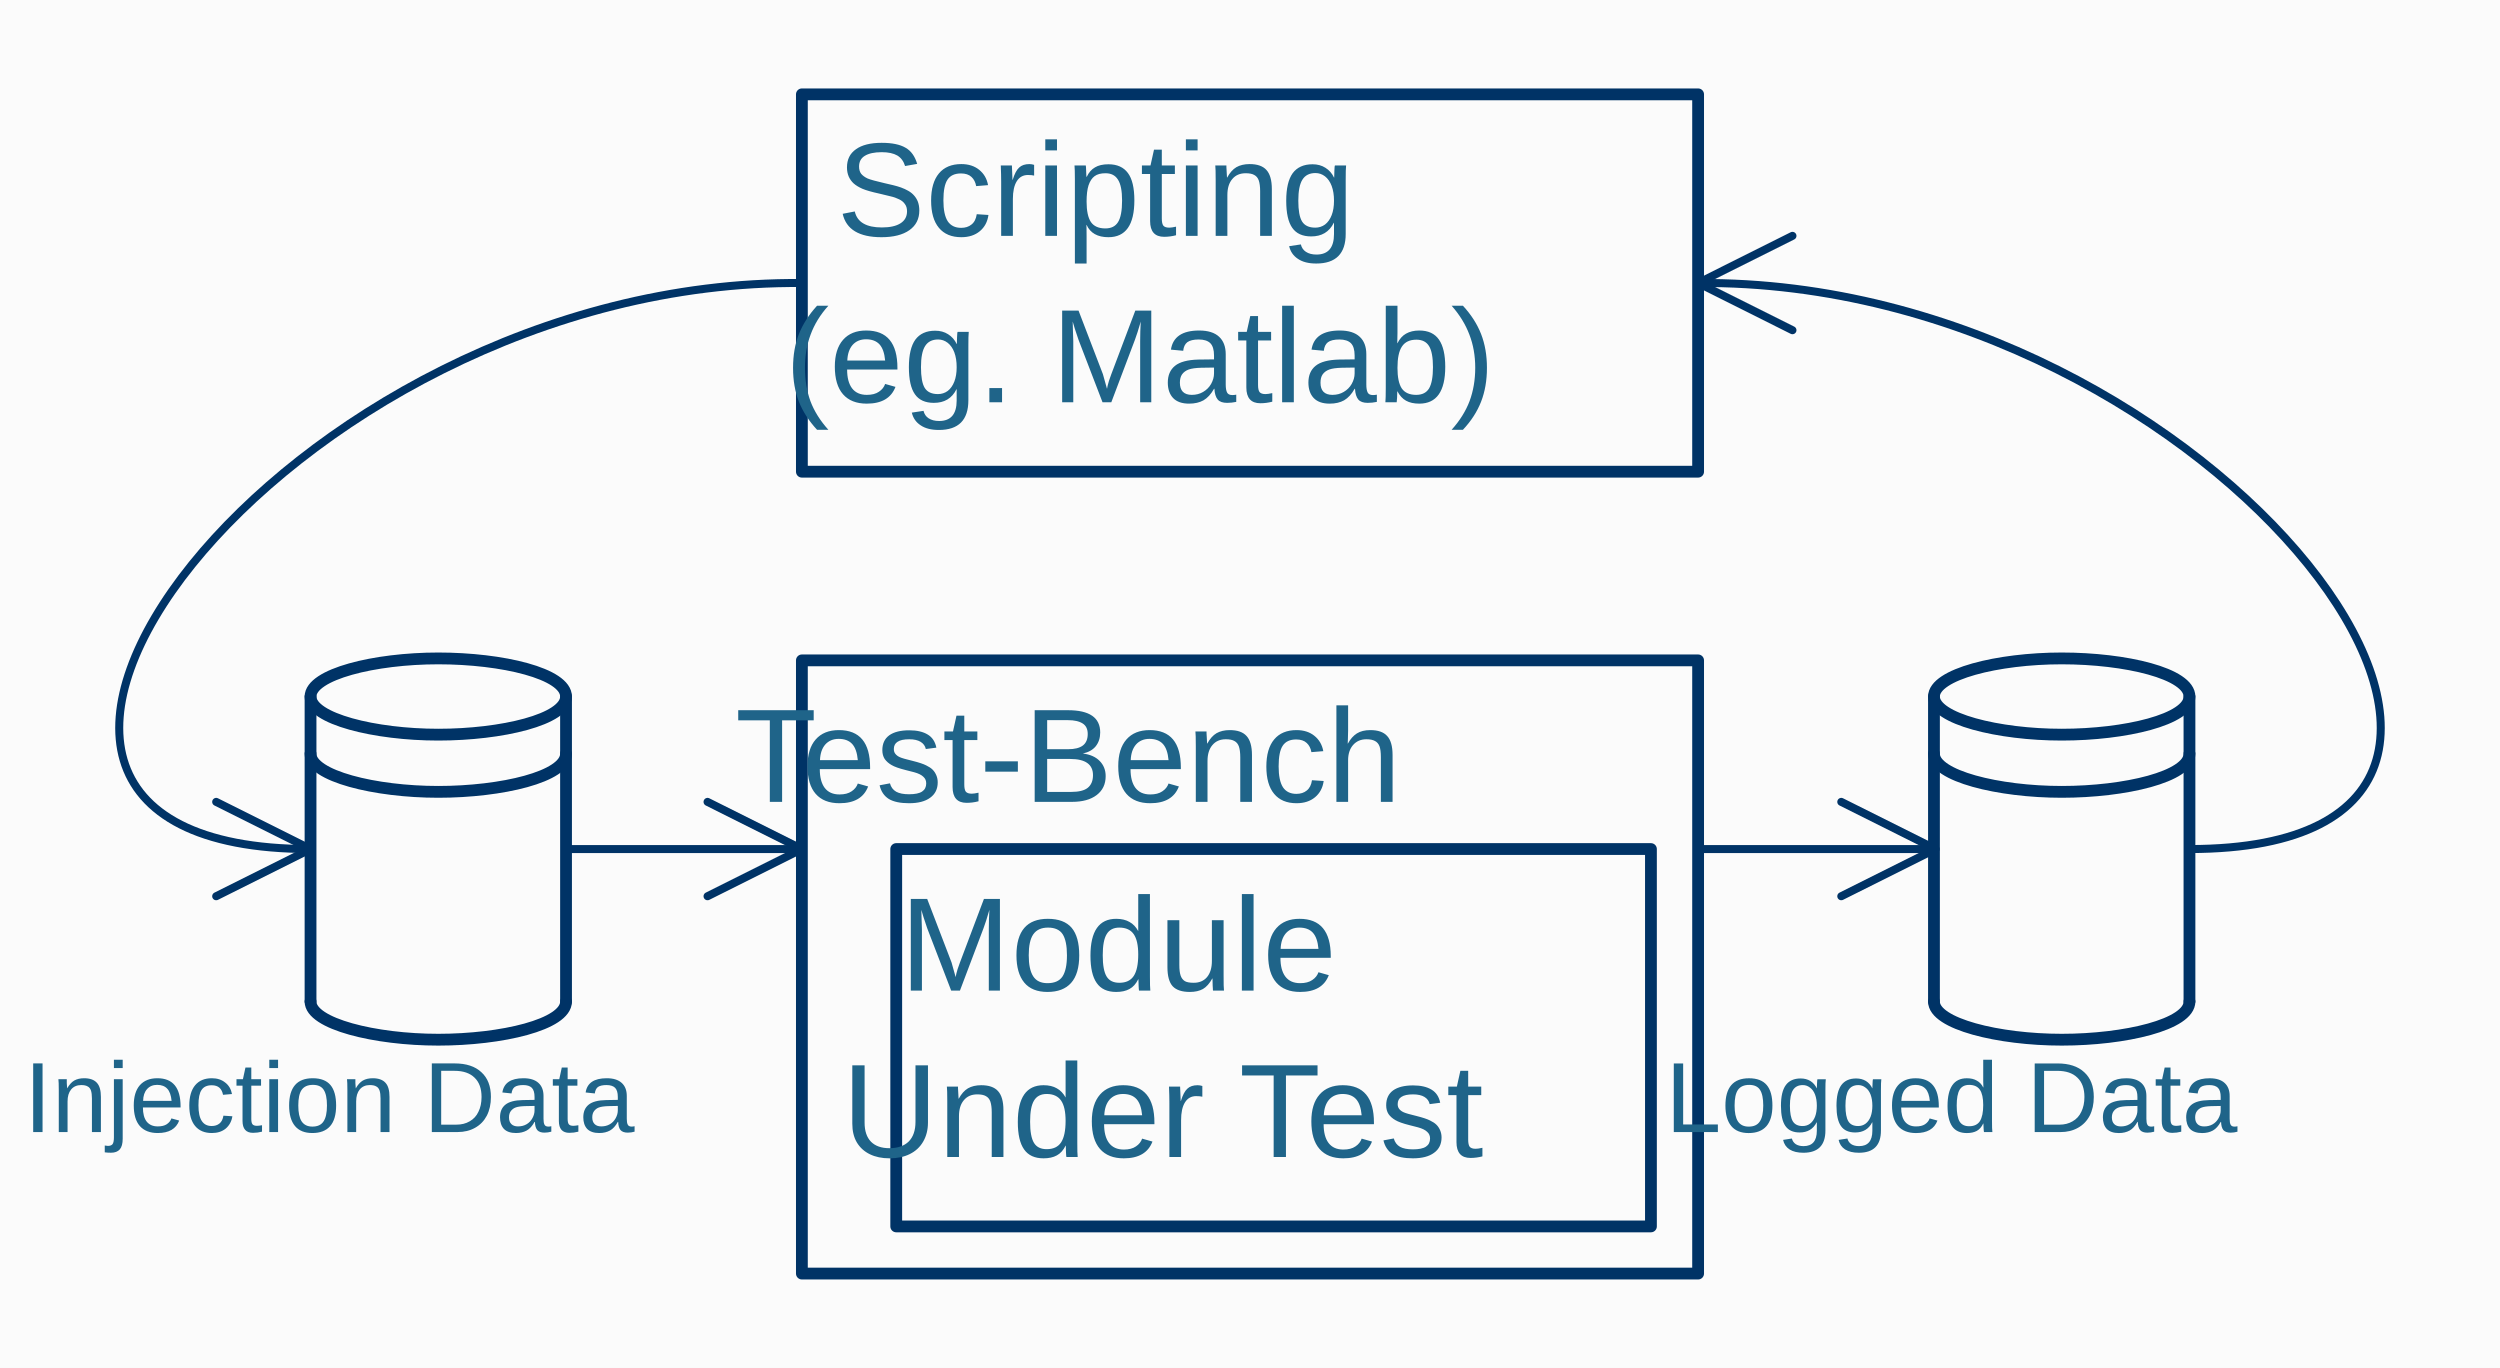
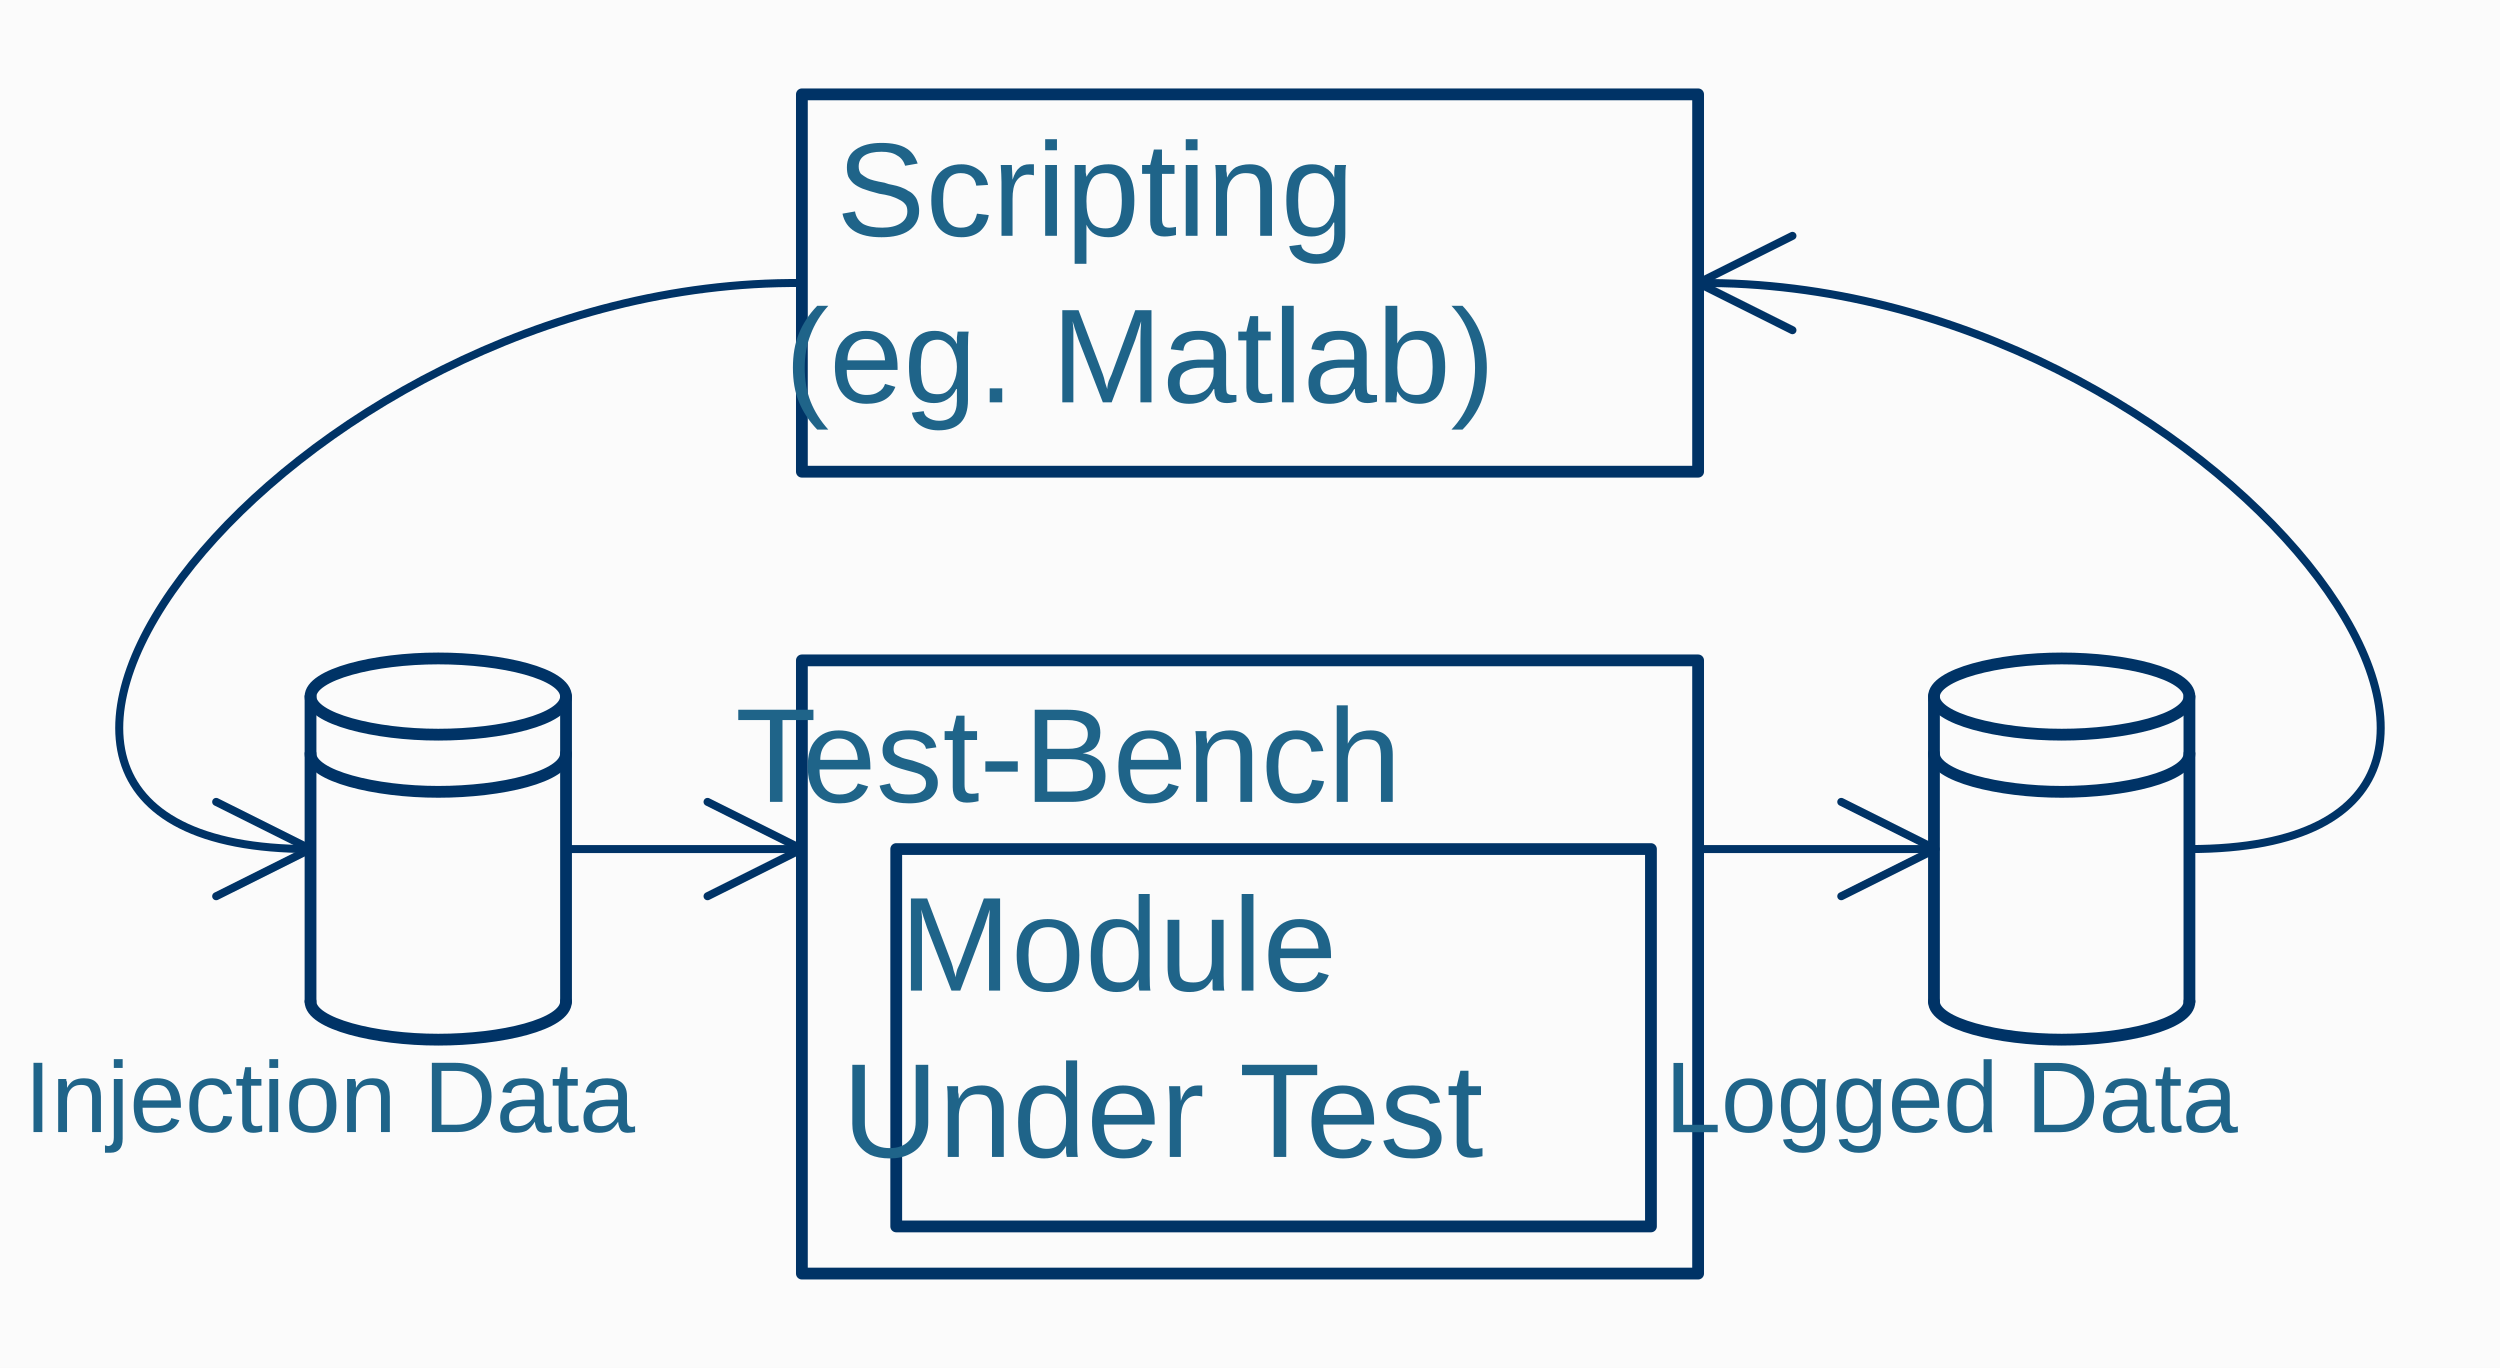
- <svg xmlns="http://www.w3.org/2000/svg" width="200.315" height="109.606" id="svg2" version="1.1">
+ <svg xmlns="http://www.w3.org/2000/svg" width="53mm" height="29mm" id="svg2" version="1.1" viewBox="0 0 53 29">
  <defs id="defs4">
    </defs>
  <g id="layer4" transform="translate(-285.3683,-514.4882)">
-     <rect style="fill:#ffffff;fill-opacity:0.75" id="rect1" width="200.315" height="109.606" x="285.368" y="514.488" />
+     <rect style="fill:#ffffff;fill-opacity:0.75;stroke-width:0.265" id="rect1" width="52.999" height="29" x="285.368" y="514.488" />
  </g>
  <g id="layer1" transform="translate(-186.487,172.5921)">
-     <rect style="fill:none;stroke:#003366;stroke-width:0.945;stroke-linecap:round;stroke-linejoin:round;stroke-miterlimit:4;stroke-dasharray:none;stroke-dashoffset:0;stroke-opacity:1" id="rect3887-9-2" width="71.811" height="49.134" x="250.739" y="-119.679" />
-     <path style="fill:none;stroke:#003366;stroke-width:0.945;stroke-linecap:round;stroke-linejoin:round;stroke-miterlimit:4;stroke-dasharray:none;stroke-dashoffset:0;stroke-opacity:1" d="m 211.369,-116.781 v 24.441" id="path4029" />
-     <path style="fill:none;stroke:#003366;stroke-width:0.945;stroke-linecap:round;stroke-linejoin:round;stroke-miterlimit:4;stroke-dasharray:none;stroke-dashoffset:0;stroke-opacity:1" d="m 231.841,-116.781 v 24.441" id="path4031" />
-     <path id="path4053" d="M 250.739,-104.561 H 231.841" style="fill:none;stroke:#003366;stroke-width:0.643;stroke-linecap:round;stroke-linejoin:round;stroke-miterlimit:4;stroke-dasharray:none;stroke-dashoffset:0;stroke-opacity:1" />
-     <path id="path4766" d="m 211.369,-112.198 c 0,1.785 5.174,3.055 10.236,3.055 5.063,0 10.236,-1.209 10.236,-3.055" style="fill:none;stroke:#003366;stroke-width:0.945;stroke-linecap:round;stroke-linejoin:round;stroke-miterlimit:4;stroke-dasharray:none;stroke-dashoffset:0;stroke-opacity:1" />
-     <path style="fill:none;stroke:#003366;stroke-width:0.945;stroke-linecap:round;stroke-linejoin:round;stroke-miterlimit:4;stroke-dasharray:none;stroke-dashoffset:0;stroke-opacity:1" d="m 211.369,-116.781 c 0,1.785 5.174,3.055 10.236,3.055 5.063,0 10.236,-1.209 10.236,-3.055 0,-1.846 -5.118,-3.055 -10.236,-3.055 -5.118,0 -10.236,1.27 -10.236,3.055 z" id="path4768" />
-     <path style="fill:none;stroke:#003366;stroke-width:0.945;stroke-linecap:round;stroke-linejoin:round;stroke-miterlimit:4;stroke-dasharray:none;stroke-dashoffset:0;stroke-opacity:1" d="m 211.369,-92.34 c 0,1.785 5.174,3.055 10.236,3.055 5.063,0 10.236,-1.209 10.236,-3.055" id="path4770" />
-     <path style="opacity:1;fill:none;fill-opacity:1;stroke:#003366;stroke-width:0.643;stroke-linecap:round;stroke-linejoin:round;stroke-miterlimit:4;stroke-dasharray:none;stroke-dashoffset:0;stroke-opacity:1" d="m 243.18,-108.34 7.559,3.78 -7.559,3.78" id="path4258" />
-     <rect y="-104.561" x="258.298" height="30.236" width="60.472" id="rect4312" style="fill:none;stroke:#003366;stroke-width:0.945;stroke-linecap:round;stroke-linejoin:round;stroke-miterlimit:4;stroke-dasharray:none;stroke-dashoffset:0;stroke-opacity:1" />
-     <path style="fill:none;stroke:#003366;stroke-width:0.945;stroke-linecap:round;stroke-linejoin:round;stroke-miterlimit:4;stroke-dasharray:none;stroke-dashoffset:0;stroke-opacity:1" d="m 341.448,-116.781 v 24.441" id="path4029-4" />
-     <path style="fill:none;stroke:#003366;stroke-width:0.945;stroke-linecap:round;stroke-linejoin:round;stroke-miterlimit:4;stroke-dasharray:none;stroke-dashoffset:0;stroke-opacity:1" d="m 361.92,-116.781 v 24.441" id="path4031-3" />
-     <path id="path4766-7" d="m 341.448,-112.198 c 0,1.785 5.174,3.055 10.236,3.055 5.063,0 10.236,-1.209 10.236,-3.055" style="fill:none;stroke:#003366;stroke-width:0.945;stroke-linecap:round;stroke-linejoin:round;stroke-miterlimit:4;stroke-dasharray:none;stroke-dashoffset:0;stroke-opacity:1" />
-     <path style="fill:none;stroke:#003366;stroke-width:0.945;stroke-linecap:round;stroke-linejoin:round;stroke-miterlimit:4;stroke-dasharray:none;stroke-dashoffset:0;stroke-opacity:1" d="m 341.448,-116.781 c 0,1.785 5.174,3.055 10.236,3.055 5.063,0 10.236,-1.209 10.236,-3.055 0,-1.846 -5.118,-3.055 -10.236,-3.055 -5.118,0 -10.236,1.27 -10.236,3.055 z" id="path4768-1" />
-     <path style="fill:none;stroke:#003366;stroke-width:0.945;stroke-linecap:round;stroke-linejoin:round;stroke-miterlimit:4;stroke-dasharray:none;stroke-dashoffset:0;stroke-opacity:1" d="m 341.448,-92.34 c 0,1.785 5.174,3.055 10.236,3.055 5.063,0 10.236,-1.209 10.236,-3.055" id="path4770-8" />
-     <text xml:space="preserve" style="font-style:normal;font-variant:normal;font-weight:normal;font-stretch:normal;font-size:12.8px;line-height:0%;font-family:Arial;-inkscape-font-specification:Arial;text-align:center;letter-spacing:0px;word-spacing:0px;text-anchor:middle;fill:#1f6489;fill-opacity:1;stroke:none;stroke-width:1.067" x="351.746" y="-81.883" id="text3889-4-4-1-8">
-       <tspan x="351.746" y="-81.883" id="tspan4262-3-9" style="font-size:8px;line-height:1.25;stroke-width:1.067">Logged Data</tspan>
+     <rect style="fill:none;stroke:#003366;stroke-width:0.25;stroke-linecap:round;stroke-linejoin:round;stroke-miterlimit:4;stroke-dasharray:none;stroke-dashoffset:0;stroke-opacity:1" id="rect3887-9-2" width="19" height="13" x="203.487" y="-158.592" />
+     <path style="fill:none;stroke:#003366;stroke-width:0.25;stroke-linecap:round;stroke-linejoin:round;stroke-miterlimit:4;stroke-dasharray:none;stroke-dashoffset:0;stroke-opacity:1" d="m 193.07,-157.825 v 6.467" id="path4029" />
+     <path style="fill:none;stroke:#003366;stroke-width:0.25;stroke-linecap:round;stroke-linejoin:round;stroke-miterlimit:4;stroke-dasharray:none;stroke-dashoffset:0;stroke-opacity:1" d="m 198.487,-157.825 v 6.467" id="path4031" />
+     <path id="path4053" d="m 203.487,-154.592 h -5" style="fill:none;stroke:#003366;stroke-width:0.17;stroke-linecap:round;stroke-linejoin:round;stroke-miterlimit:4;stroke-dasharray:none;stroke-dashoffset:0;stroke-opacity:1" />
+     <path id="path4766" d="m 193.07,-156.613 c 0,0.472 1.369,0.808 2.708,0.808 1.339,0 2.708,-0.32 2.708,-0.808" style="fill:none;stroke:#003366;stroke-width:0.25;stroke-linecap:round;stroke-linejoin:round;stroke-miterlimit:4;stroke-dasharray:none;stroke-dashoffset:0;stroke-opacity:1" />
+     <path style="fill:none;stroke:#003366;stroke-width:0.25;stroke-linecap:round;stroke-linejoin:round;stroke-miterlimit:4;stroke-dasharray:none;stroke-dashoffset:0;stroke-opacity:1" d="m 193.07,-157.825 c 0,0.472 1.369,0.808 2.708,0.808 1.339,0 2.708,-0.32 2.708,-0.808 0,-0.488 -1.354,-0.808 -2.708,-0.808 -1.354,0 -2.708,0.336 -2.708,0.808 z" id="path4768" />
+     <path style="fill:none;stroke:#003366;stroke-width:0.25;stroke-linecap:round;stroke-linejoin:round;stroke-miterlimit:4;stroke-dasharray:none;stroke-dashoffset:0;stroke-opacity:1" d="m 193.07,-151.359 c 0,0.472 1.369,0.808 2.708,0.808 1.339,0 2.708,-0.32 2.708,-0.808" id="path4770" />
+     <path style="opacity:1;fill:none;fill-opacity:1;stroke:#003366;stroke-width:0.17;stroke-linecap:round;stroke-linejoin:round;stroke-miterlimit:4;stroke-dasharray:none;stroke-dashoffset:0;stroke-opacity:1" d="m 201.487,-155.592 2,1 -2,1" id="path4258" />
+     <rect y="-154.592" x="205.487" height="8" width="16" id="rect4312" style="fill:none;stroke:#003366;stroke-width:0.25;stroke-linecap:round;stroke-linejoin:round;stroke-miterlimit:4;stroke-dasharray:none;stroke-dashoffset:0;stroke-opacity:1" />
+     <path style="fill:none;stroke:#003366;stroke-width:0.25;stroke-linecap:round;stroke-linejoin:round;stroke-miterlimit:4;stroke-dasharray:none;stroke-dashoffset:0;stroke-opacity:1" d="m 227.487,-157.825 v 6.467" id="path4029-4" />
+     <path style="fill:none;stroke:#003366;stroke-width:0.25;stroke-linecap:round;stroke-linejoin:round;stroke-miterlimit:4;stroke-dasharray:none;stroke-dashoffset:0;stroke-opacity:1" d="m 232.903,-157.825 v 6.467" id="path4031-3" />
+     <path id="path4766-7" d="m 227.487,-156.613 c 0,0.472 1.369,0.808 2.708,0.808 1.339,0 2.708,-0.32 2.708,-0.808" style="fill:none;stroke:#003366;stroke-width:0.25;stroke-linecap:round;stroke-linejoin:round;stroke-miterlimit:4;stroke-dasharray:none;stroke-dashoffset:0;stroke-opacity:1" />
+     <path style="fill:none;stroke:#003366;stroke-width:0.25;stroke-linecap:round;stroke-linejoin:round;stroke-miterlimit:4;stroke-dasharray:none;stroke-dashoffset:0;stroke-opacity:1" d="m 227.487,-157.825 c 0,0.472 1.369,0.808 2.708,0.808 1.339,0 2.708,-0.32 2.708,-0.808 0,-0.488 -1.354,-0.808 -2.708,-0.808 -1.354,0 -2.708,0.336 -2.708,0.808 z" id="path4768-1" />
+     <path style="fill:none;stroke:#003366;stroke-width:0.25;stroke-linecap:round;stroke-linejoin:round;stroke-miterlimit:4;stroke-dasharray:none;stroke-dashoffset:0;stroke-opacity:1" d="m 227.487,-151.359 c 0,0.472 1.369,0.808 2.708,0.808 1.339,0 2.708,-0.32 2.708,-0.808" id="path4770-8" />
+     <text xml:space="preserve" style="font-style:normal;font-variant:normal;font-weight:normal;font-stretch:normal;font-size:3.387px;line-height:0%;font-family:Arial;-inkscape-font-specification:Arial;text-align:center;letter-spacing:0px;word-spacing:0px;text-anchor:middle;fill:#1f6489;fill-opacity:1;stroke:none;stroke-width:0.282" x="230.211" y="-148.592" id="text3889-4-4-1-8">
+       <tspan x="230.211" y="-148.592" id="tspan4262-3-9" style="font-size:2.117px;line-height:1.25;stroke-width:0.282">Logged Data</tspan>
    </text>
-     <path style="fill:none;stroke:#003366;stroke-width:0.643;stroke-linecap:round;stroke-linejoin:round;stroke-miterlimit:4;stroke-dasharray:none;stroke-dashoffset:0;stroke-opacity:1" d="M 341.448,-104.561 H 322.55" id="path4591" />
-     <path id="path4593" d="m 334.022,-108.34 7.559,3.78 -7.559,3.78" style="opacity:1;fill:none;fill-opacity:1;stroke:#003366;stroke-width:0.643;stroke-linecap:round;stroke-linejoin:round;stroke-miterlimit:4;stroke-dasharray:none;stroke-dashoffset:0;stroke-opacity:1" />
-     <rect y="-165.033" x="250.739" height="30.236" width="71.811" id="rect4312-6" style="fill:none;stroke:#003366;stroke-width:0.945;stroke-linecap:round;stroke-linejoin:round;stroke-miterlimit:4;stroke-dasharray:none;stroke-dashoffset:0;stroke-opacity:1" />
-     <text id="text4318-5" y="-153.695" x="286.722" style="font-style:normal;font-variant:normal;font-weight:normal;font-stretch:normal;font-size:12.8px;line-height:0%;font-family:Arial;-inkscape-font-specification:Arial;text-align:center;letter-spacing:0px;word-spacing:0px;text-anchor:middle;fill:#1f6489;fill-opacity:1;stroke:none;stroke-width:1.067" xml:space="preserve">
-       <tspan y="-153.695" x="286.722" id="tspan4362-9" style="font-size:10.667px;line-height:1.25;stroke-width:1.067">Scripting</tspan>
-       <tspan y="-140.361" x="286.722" style="font-size:10.667px;line-height:1.25;stroke-width:1.067" id="tspan4538-8">(eg. Matlab)</tspan>
+     <path style="fill:none;stroke:#003366;stroke-width:0.17;stroke-linecap:round;stroke-linejoin:round;stroke-miterlimit:4;stroke-dasharray:none;stroke-dashoffset:0;stroke-opacity:1" d="m 227.487,-154.592 h -5" id="path4591" />
+     <path id="path4593" d="m 225.522,-155.592 2,1 -2,1" style="opacity:1;fill:none;fill-opacity:1;stroke:#003366;stroke-width:0.17;stroke-linecap:round;stroke-linejoin:round;stroke-miterlimit:4;stroke-dasharray:none;stroke-dashoffset:0;stroke-opacity:1" />
+     <rect y="-170.592" x="203.487" height="8" width="19" id="rect4312-6" style="fill:none;stroke:#003366;stroke-width:0.25;stroke-linecap:round;stroke-linejoin:round;stroke-miterlimit:4;stroke-dasharray:none;stroke-dashoffset:0;stroke-opacity:1" />
+     <text id="text4318-5" y="-167.592" x="213.007" style="font-style:normal;font-variant:normal;font-weight:normal;font-stretch:normal;font-size:3.387px;line-height:0%;font-family:Arial;-inkscape-font-specification:Arial;text-align:center;letter-spacing:0px;word-spacing:0px;text-anchor:middle;fill:#1f6489;fill-opacity:1;stroke:none;stroke-width:0.282" xml:space="preserve">
+       <tspan y="-167.592" x="213.007" id="tspan4362-9" style="font-size:2.822px;line-height:1.25;stroke-width:0.282">Scripting</tspan>
+       <tspan y="-164.064" x="213.007" style="font-size:2.822px;line-height:1.25;stroke-width:0.282" id="tspan4538-8">(eg. Matlab)</tspan>
    </text>
-     <path style="fill:none;stroke:#003366;stroke-width:0.643;stroke-linecap:round;stroke-linejoin:round;stroke-miterlimit:4;stroke-dasharray:none;stroke-dashoffset:0;stroke-opacity:1" d="m 211.369,-104.561 c -36.22,0 -2.205,-45.709 39.37,-45.354" id="path4619" />
-     <path id="path4621" d="m 203.81,-108.34 7.559,3.78 -7.559,3.78" style="opacity:1;fill:none;fill-opacity:1;stroke:#003366;stroke-width:0.643;stroke-linecap:round;stroke-linejoin:round;stroke-miterlimit:4;stroke-dasharray:none;stroke-dashoffset:0;stroke-opacity:1" />
-     <path id="path4621-9" d="m 330.109,-153.694 -7.559,3.78 7.559,3.78" style="opacity:1;fill:none;fill-opacity:1;stroke:#003366;stroke-width:0.643;stroke-linecap:round;stroke-linejoin:round;stroke-miterlimit:4;stroke-dasharray:none;stroke-dashoffset:0;stroke-opacity:1" />
-     <path id="path4641" d="m 361.92,-104.561 c 36.22,0 2.205,-45.709 -39.37,-45.354" style="fill:none;stroke:#003366;stroke-width:0.643;stroke-linecap:round;stroke-linejoin:round;stroke-miterlimit:4;stroke-dasharray:none;stroke-dashoffset:0;stroke-opacity:1" />
+     <path style="fill:none;stroke:#003366;stroke-width:0.17;stroke-linecap:round;stroke-linejoin:round;stroke-miterlimit:4;stroke-dasharray:none;stroke-dashoffset:0;stroke-opacity:1" d="m 193.07,-154.592 c -9.583,0 -0.583,-12.094 10.417,-12" id="path4619" />
+     <path id="path4621" d="m 191.07,-155.592 2,1 -2,1" style="opacity:1;fill:none;fill-opacity:1;stroke:#003366;stroke-width:0.17;stroke-linecap:round;stroke-linejoin:round;stroke-miterlimit:4;stroke-dasharray:none;stroke-dashoffset:0;stroke-opacity:1" />
+     <path id="path4621-9" d="m 224.487,-167.592 -2,1 2,1" style="opacity:1;fill:none;fill-opacity:1;stroke:#003366;stroke-width:0.17;stroke-linecap:round;stroke-linejoin:round;stroke-miterlimit:4;stroke-dasharray:none;stroke-dashoffset:0;stroke-opacity:1" />
+     <path id="path4641" d="m 232.903,-154.592 c 9.583,0 0.583,-12.094 -10.417,-12" style="fill:none;stroke:#003366;stroke-width:0.17;stroke-linecap:round;stroke-linejoin:round;stroke-miterlimit:4;stroke-dasharray:none;stroke-dashoffset:0;stroke-opacity:1" />
  </g>
  <g id="layer3" transform="translate(-285.3683,-514.4882)" />
  <g id="layer2" transform="translate(-285.3683,-514.4882)">
-     <text xml:space="preserve" style="font-style:normal;font-variant:normal;font-weight:normal;font-stretch:normal;font-size:12.8px;line-height:0%;font-family:Arial;-inkscape-font-specification:Arial;text-align:center;letter-spacing:0px;word-spacing:0px;text-anchor:middle;fill:#1f6489;fill-opacity:1;stroke:none;stroke-width:1.067" x="379.857" y="578.74" id="text3889-4-4">
-       <tspan x="379.857" y="578.74" id="tspan4262" style="font-size:10.667px;line-height:1.25;stroke-width:1.067">Test-Bench</tspan>
+     <text xml:space="preserve" style="font-style:normal;font-variant:normal;font-weight:normal;font-stretch:normal;font-size:3.387px;line-height:0%;font-family:Arial;-inkscape-font-specification:Arial;text-align:center;letter-spacing:0px;word-spacing:0px;text-anchor:middle;fill:#1f6489;fill-opacity:1;stroke:none;stroke-width:0.282" x="310.368" y="531.488" id="text3889-4-4">
+       <tspan x="310.368" y="531.488" id="tspan4262" style="font-size:2.822px;line-height:1.25;stroke-width:0.282">Test-Bench</tspan>
    </text>
-     <text id="text4318" y="593.858" x="387.416" style="font-style:normal;font-variant:normal;font-weight:normal;font-stretch:normal;font-size:12.8px;line-height:0%;font-family:Arial;-inkscape-font-specification:Arial;text-align:center;letter-spacing:0px;word-spacing:0px;text-anchor:middle;fill:#1f6489;fill-opacity:1;stroke:none;stroke-width:1.067" xml:space="preserve">
-       <tspan y="593.858" x="387.416" id="tspan4362" style="font-size:10.667px;line-height:1.25;stroke-width:1.067">Module</tspan>
-       <tspan y="607.192" x="387.416" style="font-size:10.667px;line-height:1.25;stroke-width:1.067" id="tspan4538">Under Test</tspan>
+     <text id="text4318" y="535.488" x="312.368" style="font-style:normal;font-variant:normal;font-weight:normal;font-stretch:normal;font-size:3.387px;line-height:0%;font-family:Arial;-inkscape-font-specification:Arial;text-align:center;letter-spacing:0px;word-spacing:0px;text-anchor:middle;fill:#1f6489;fill-opacity:1;stroke:none;stroke-width:0.282" xml:space="preserve">
+       <tspan y="535.488" x="312.368" id="tspan4362" style="font-size:2.822px;line-height:1.25;stroke-width:0.282">Module</tspan>
+       <tspan y="539.016" x="312.368" style="font-size:2.822px;line-height:1.25;stroke-width:0.282" id="tspan4538">Under Test</tspan>
    </text>
-     <text xml:space="preserve" style="font-style:normal;font-variant:normal;font-weight:normal;font-stretch:normal;font-size:12.8px;line-height:0%;font-family:Arial;-inkscape-font-specification:Arial;text-align:center;letter-spacing:0px;word-spacing:0px;text-anchor:middle;fill:#1f6489;fill-opacity:1;stroke:none;stroke-width:1.067" x="320.644" y="605.197" id="text3889-4-4-1">
-       <tspan x="320.644" y="605.197" id="tspan4262-3" style="font-size:8px;line-height:1.25;stroke-width:1.067">Injection Data</tspan>
+     <text xml:space="preserve" style="font-style:normal;font-variant:normal;font-weight:normal;font-stretch:normal;font-size:3.387px;line-height:0%;font-family:Arial;-inkscape-font-specification:Arial;text-align:center;letter-spacing:0px;word-spacing:0px;text-anchor:middle;fill:#1f6489;fill-opacity:1;stroke:none;stroke-width:0.282" x="294.702" y="538.488" id="text3889-4-4-1">
+       <tspan x="294.702" y="538.488" id="tspan4262-3" style="font-size:2.117px;line-height:1.25;stroke-width:0.282">Injection Data</tspan>
    </text>
  </g>
</svg>
